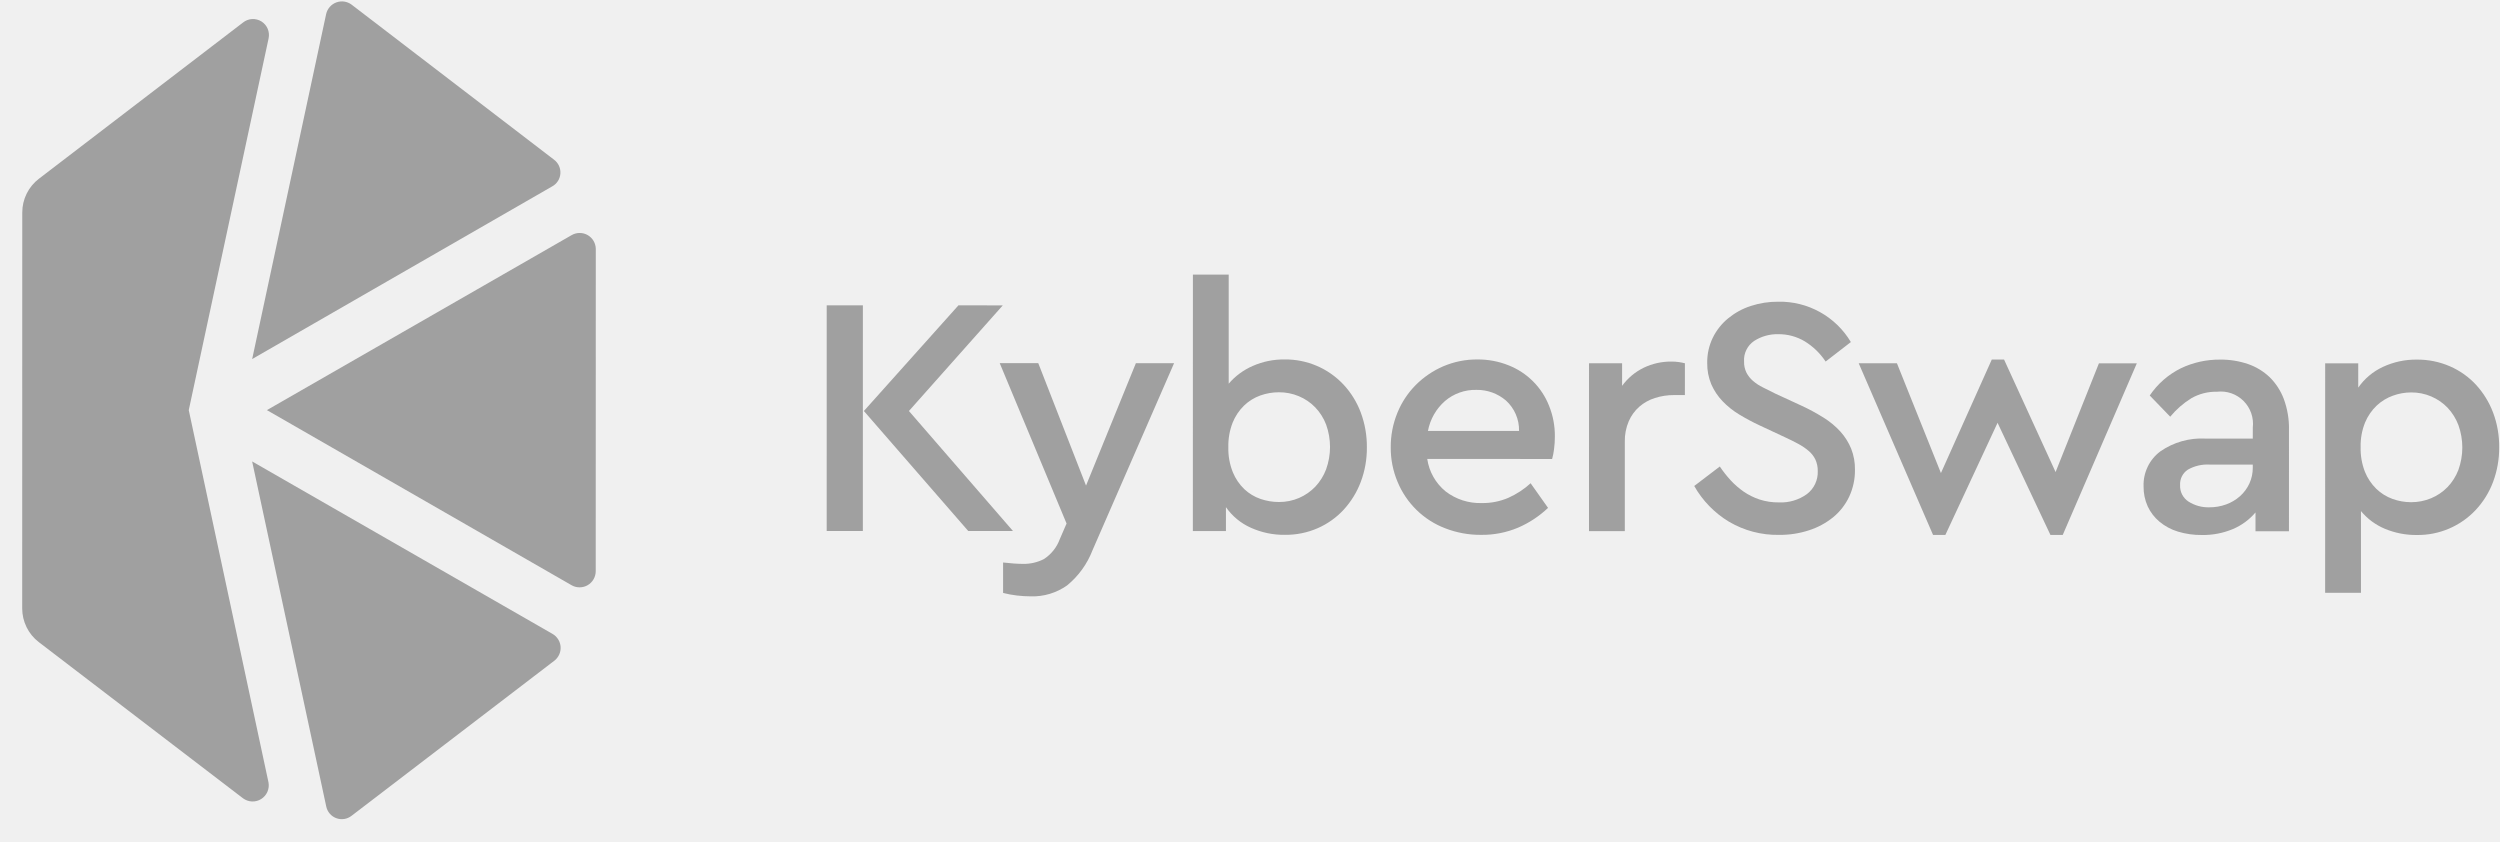
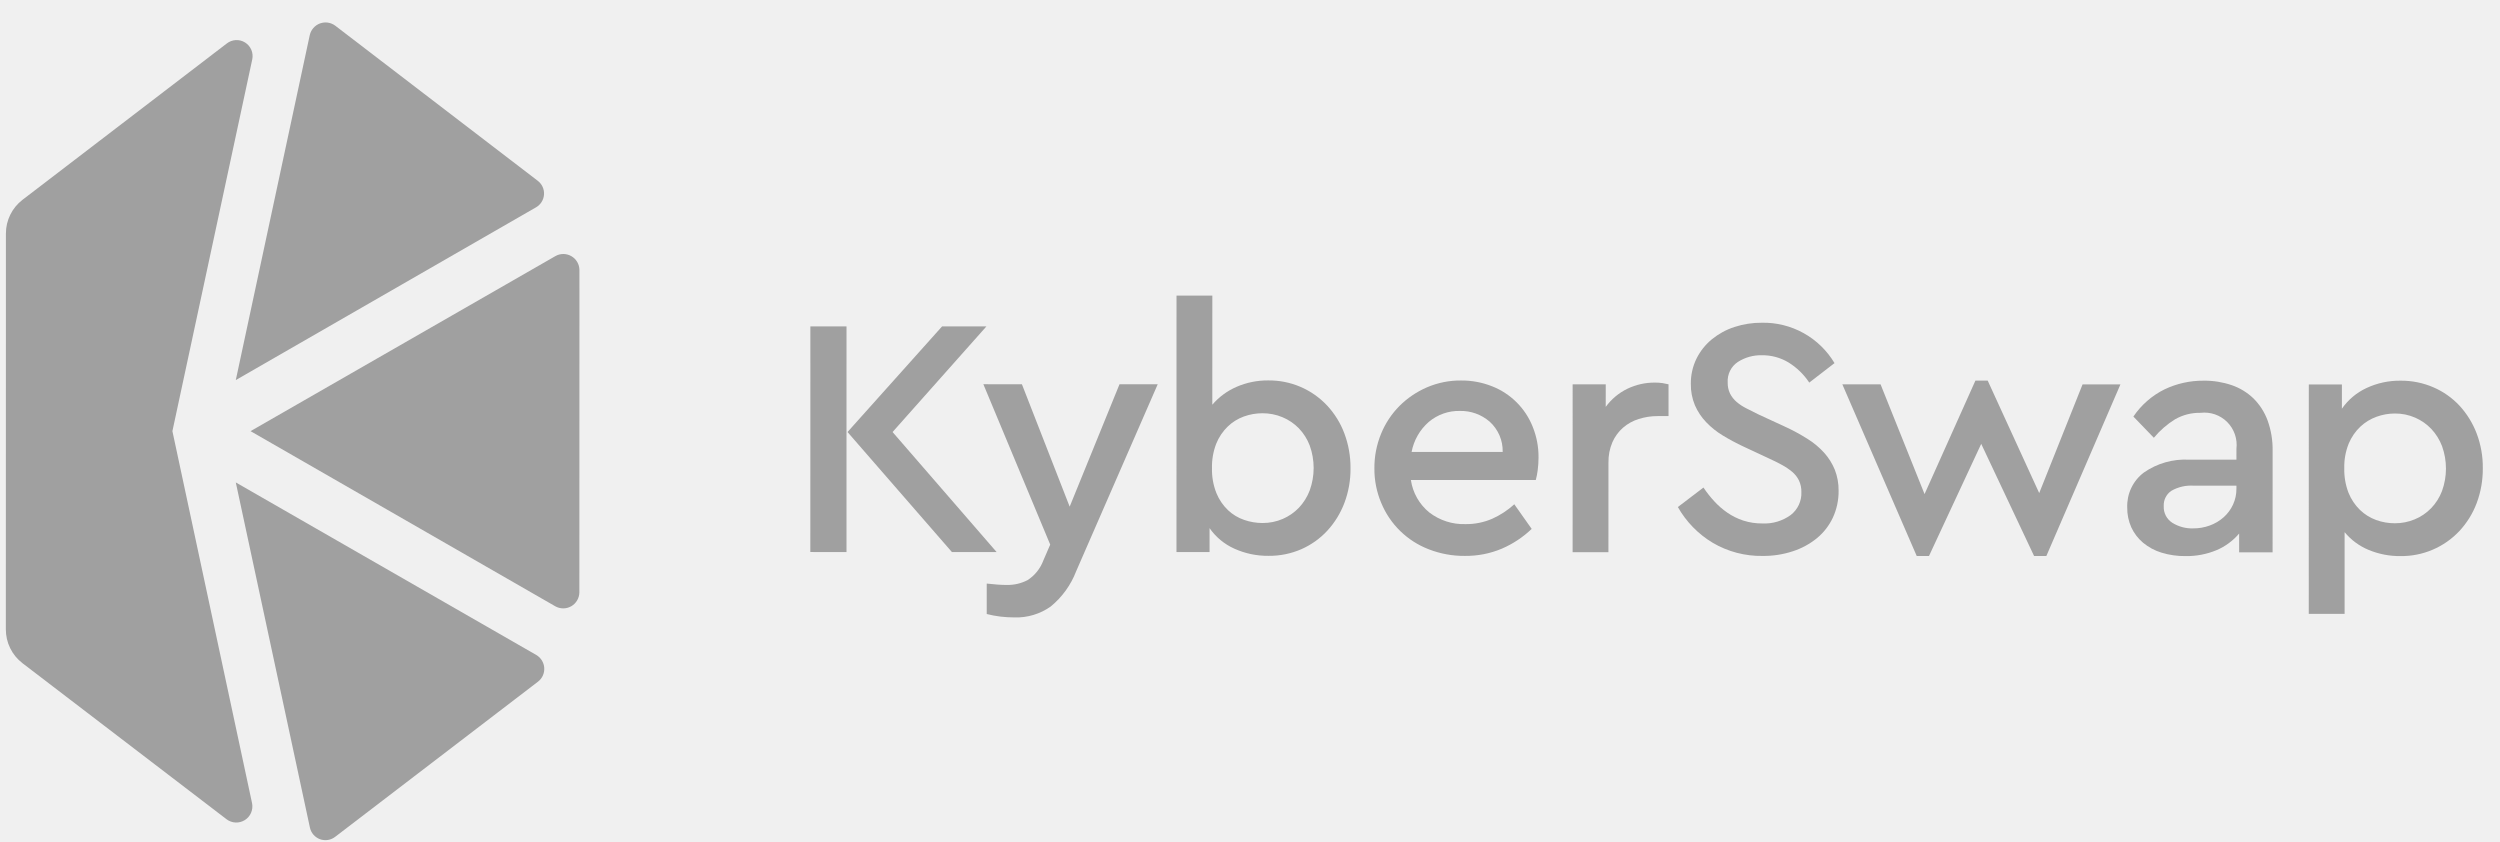
<svg xmlns="http://www.w3.org/2000/svg" width="107" height="36" viewBox="0 0 107 36" fill="none">
-   <g clip-path="url(#clip0_1931_9065)">
-     <path d="M11.423 17.553L24.466 25.049C24.57 25.108 24.688 25.139 24.808 25.138C24.928 25.138 25.046 25.107 25.15 25.047C25.254 24.987 25.34 24.901 25.401 24.798C25.462 24.695 25.495 24.577 25.497 24.457L25.5 10.654C25.498 10.533 25.465 10.415 25.405 10.312C25.344 10.208 25.257 10.122 25.153 10.062C25.049 10.002 24.931 9.971 24.811 9.971C24.691 9.971 24.573 10.002 24.468 10.062L11.423 17.553Z" fill="#A0A0A0" />
-     <path d="M23.709 6.832L15.05 0.2C14.958 0.13 14.85 0.085 14.735 0.068C14.621 0.051 14.504 0.063 14.396 0.103C14.287 0.143 14.19 0.209 14.114 0.296C14.038 0.383 13.984 0.488 13.959 0.601L10.793 15.367L23.638 7.975C23.738 7.92 23.822 7.84 23.882 7.744C23.943 7.647 23.978 7.537 23.985 7.423C23.992 7.309 23.97 7.195 23.922 7.092C23.874 6.989 23.8 6.899 23.709 6.832Z" fill="#A0A0A0" />
-     <path d="M15.044 34.918L23.725 28.279C23.815 28.21 23.886 28.12 23.933 28.017C23.98 27.914 24.001 27.801 23.994 27.688C23.987 27.575 23.953 27.466 23.893 27.369C23.834 27.273 23.753 27.192 23.655 27.135L10.792 19.75L13.963 34.517C13.986 34.63 14.038 34.736 14.113 34.823C14.188 34.911 14.284 34.978 14.393 35.018C14.501 35.058 14.617 35.07 14.731 35.053C14.845 35.035 14.953 34.989 15.044 34.918Z" fill="#A0A0A0" />
-     <path d="M8.079 17.553L11.496 1.644C11.525 1.506 11.512 1.362 11.457 1.232C11.402 1.103 11.309 0.993 11.19 0.918C11.07 0.844 10.931 0.808 10.79 0.815C10.65 0.823 10.515 0.874 10.405 0.961L1.664 7.651C1.443 7.821 1.263 8.039 1.14 8.29C1.016 8.54 0.953 8.816 0.953 9.095L0.95 26.039C0.95 26.318 1.014 26.594 1.137 26.844C1.26 27.095 1.439 27.314 1.661 27.483L10.399 34.166C10.511 34.249 10.645 34.297 10.784 34.303C10.922 34.309 11.06 34.273 11.178 34.199C11.296 34.125 11.389 34.018 11.445 33.89C11.501 33.762 11.517 33.621 11.491 33.484L8.079 17.553Z" fill="#A0A0A0" />
-     <path d="M76.107 12.913C76.731 12.9 77.348 13.053 77.894 13.357C78.441 13.66 78.897 14.103 79.217 14.64L78.137 15.474C77.906 15.125 77.602 14.83 77.246 14.611C76.901 14.405 76.507 14.298 76.106 14.303C75.745 14.295 75.389 14.394 75.084 14.588C74.94 14.684 74.823 14.816 74.746 14.972C74.669 15.127 74.634 15.3 74.646 15.474C74.641 15.638 74.676 15.801 74.748 15.949C74.817 16.083 74.912 16.202 75.025 16.3C75.154 16.411 75.296 16.505 75.449 16.579C75.614 16.662 75.795 16.752 75.989 16.849L77.07 17.347C77.407 17.501 77.734 17.677 78.048 17.874C78.319 18.042 78.565 18.246 78.779 18.482C78.969 18.696 79.122 18.941 79.231 19.206C79.342 19.491 79.397 19.794 79.392 20.099C79.398 20.501 79.313 20.898 79.143 21.262C78.982 21.602 78.748 21.902 78.457 22.14C78.15 22.387 77.801 22.576 77.427 22.696C77.014 22.831 76.583 22.897 76.149 22.893C75.395 22.908 74.652 22.713 74.002 22.33C73.382 21.957 72.869 21.43 72.513 20.8L73.608 19.966C73.746 20.173 73.9 20.369 74.068 20.552C74.237 20.736 74.425 20.9 74.63 21.042C74.84 21.186 75.068 21.299 75.309 21.379C75.576 21.465 75.855 21.507 76.135 21.503C76.565 21.524 76.99 21.397 77.339 21.145C77.49 21.029 77.61 20.88 77.69 20.708C77.77 20.536 77.808 20.347 77.8 20.157C77.803 19.988 77.768 19.821 77.698 19.667C77.628 19.523 77.528 19.396 77.405 19.294C77.267 19.179 77.118 19.078 76.96 18.994C76.789 18.901 76.597 18.806 76.383 18.708L75.318 18.21C75.017 18.07 74.725 17.914 74.441 17.742C74.178 17.584 73.938 17.392 73.725 17.171C73.523 16.96 73.36 16.715 73.243 16.447C73.123 16.157 73.063 15.846 73.069 15.532C73.063 15.157 73.146 14.786 73.31 14.449C73.468 14.13 73.692 13.848 73.967 13.623C74.253 13.389 74.58 13.21 74.931 13.096C75.311 12.972 75.708 12.91 76.107 12.913Z" fill="#A0A0A0" />
-     <path d="M87.979 20.204L89.834 15.55L91.456 15.551L88.285 22.896H87.759L85.496 18.096L83.261 22.896H82.735L79.553 15.549L81.189 15.549L83.072 20.247L85.248 15.389H85.774L87.979 20.204Z" fill="#A0A0A0" />
-     <path d="M95.018 15.391C95.425 15.386 95.83 15.45 96.216 15.581C96.562 15.7 96.878 15.892 97.143 16.145C97.41 16.409 97.617 16.729 97.749 17.082C97.902 17.501 97.977 17.945 97.968 18.392L97.967 22.738L96.535 22.738V21.933C96.274 22.241 95.944 22.484 95.572 22.642C95.151 22.819 94.699 22.906 94.243 22.898C93.894 22.903 93.546 22.853 93.213 22.752C92.924 22.664 92.656 22.52 92.424 22.327C92.21 22.148 92.038 21.923 91.92 21.669C91.801 21.402 91.741 21.112 91.745 20.82C91.734 20.53 91.794 20.243 91.919 19.981C92.043 19.72 92.23 19.493 92.461 19.32C93.025 18.928 93.704 18.735 94.389 18.771L96.419 18.772L96.42 18.303C96.444 18.096 96.421 17.885 96.353 17.687C96.285 17.489 96.172 17.31 96.025 17.162C95.877 17.014 95.698 16.901 95.501 16.833C95.303 16.764 95.093 16.742 94.886 16.766C94.502 16.758 94.124 16.854 93.791 17.044C93.448 17.257 93.142 17.524 92.885 17.835L92.009 16.927C92.344 16.431 92.802 16.03 93.339 15.764C93.863 15.513 94.437 15.386 95.018 15.391ZM94.564 21.713C94.808 21.715 95.05 21.672 95.28 21.589C95.497 21.51 95.698 21.391 95.871 21.238C96.041 21.087 96.178 20.903 96.273 20.696C96.371 20.483 96.421 20.25 96.419 20.016V19.884L94.579 19.884C94.25 19.864 93.923 19.94 93.637 20.103C93.529 20.174 93.443 20.273 93.385 20.388C93.327 20.504 93.301 20.633 93.308 20.762C93.301 20.902 93.331 21.041 93.395 21.166C93.46 21.29 93.555 21.396 93.673 21.471C93.939 21.639 94.25 21.723 94.564 21.713Z" fill="#A0A0A0" />
-     <path d="M103.446 15.391C103.93 15.387 104.41 15.484 104.855 15.677C105.278 15.86 105.658 16.129 105.972 16.467C106.288 16.812 106.536 17.214 106.702 17.653C106.881 18.127 106.97 18.631 106.965 19.138C106.97 19.647 106.88 20.154 106.702 20.631C106.536 21.073 106.286 21.478 105.964 21.823C105.641 22.168 105.251 22.441 104.817 22.626C104.383 22.811 103.916 22.904 103.444 22.898C102.976 22.904 102.512 22.814 102.079 22.635C101.679 22.469 101.325 22.208 101.049 21.874L101.049 25.371L99.516 25.371L99.517 15.551L100.933 15.552L100.933 16.59C101.199 16.207 101.563 15.902 101.985 15.705C102.442 15.492 102.941 15.384 103.446 15.391ZM103.197 16.796C102.931 16.796 102.666 16.843 102.416 16.935C102.158 17.027 101.922 17.172 101.722 17.359C101.508 17.563 101.339 17.81 101.225 18.083C101.091 18.418 101.026 18.776 101.035 19.137C101.026 19.497 101.088 19.855 101.218 20.191C101.328 20.466 101.495 20.715 101.707 20.923C101.905 21.114 102.141 21.261 102.4 21.354C102.655 21.447 102.925 21.494 103.197 21.494C103.49 21.495 103.78 21.438 104.051 21.325C104.314 21.216 104.553 21.054 104.752 20.85C104.956 20.637 105.115 20.386 105.22 20.111C105.443 19.491 105.443 18.813 105.22 18.194C105.116 17.919 104.96 17.668 104.76 17.454C104.563 17.248 104.327 17.084 104.066 16.972C103.792 16.853 103.496 16.793 103.197 16.796Z" fill="#A0A0A0" />
-     <path d="M36.93 22.727L35.382 22.727L35.383 13.068L36.931 13.069L36.93 22.727ZM38.902 17.591L43.356 22.728L41.442 22.728L36.974 17.591L41.021 13.069L42.919 13.07L38.902 17.591Z" fill="#A0A0A0" />
-     <path d="M46.76 23.549C46.534 24.138 46.159 24.657 45.671 25.056C45.217 25.377 44.671 25.542 44.115 25.524C43.915 25.523 43.715 25.511 43.516 25.487C43.319 25.464 43.124 25.427 42.932 25.378V24.075C43.108 24.094 43.264 24.109 43.4 24.119C43.536 24.129 43.668 24.133 43.794 24.134C44.101 24.139 44.404 24.069 44.678 23.929C44.99 23.727 45.229 23.43 45.357 23.08L45.649 22.407L42.788 15.543L44.438 15.543L46.482 20.783L48.616 15.544L50.251 15.544L46.76 23.549Z" fill="#A0A0A0" />
-     <path d="M52.588 16.423C52.869 16.094 53.221 15.834 53.618 15.662C54.048 15.473 54.514 15.378 54.983 15.384C55.455 15.379 55.922 15.472 56.355 15.657C56.789 15.842 57.18 16.116 57.502 16.46C57.824 16.805 58.074 17.211 58.24 17.653C58.418 18.13 58.507 18.636 58.502 19.146C58.507 19.653 58.418 20.157 58.239 20.631C58.073 21.069 57.825 21.471 57.509 21.816C57.197 22.153 56.819 22.422 56.399 22.606C55.957 22.799 55.479 22.896 54.997 22.891C54.491 22.898 53.99 22.793 53.529 22.584C53.103 22.393 52.737 22.089 52.47 21.706V22.73L51.054 22.73L51.056 11.754L52.589 11.754L52.588 16.423ZM54.735 16.789C54.463 16.789 54.194 16.836 53.938 16.928C53.68 17.021 53.443 17.168 53.245 17.359C53.033 17.566 52.866 17.816 52.756 18.091C52.626 18.427 52.564 18.785 52.573 19.145C52.564 19.508 52.629 19.868 52.763 20.206C52.874 20.482 53.044 20.732 53.259 20.938C53.458 21.125 53.694 21.267 53.952 21.355C54.204 21.441 54.468 21.486 54.734 21.486C55.032 21.489 55.329 21.429 55.603 21.311C55.864 21.198 56.1 21.034 56.297 20.828C56.497 20.614 56.653 20.363 56.757 20.089C56.981 19.47 56.981 18.792 56.758 18.172C56.653 17.897 56.494 17.645 56.29 17.433C56.091 17.228 55.853 17.067 55.589 16.957C55.319 16.844 55.028 16.787 54.735 16.789Z" fill="#A0A0A0" />
-     <path d="M63.234 15.385C63.689 15.381 64.14 15.465 64.563 15.634C64.956 15.788 65.313 16.021 65.612 16.32C65.911 16.618 66.145 16.975 66.3 17.368C66.468 17.784 66.552 18.229 66.548 18.678C66.549 18.864 66.537 19.05 66.512 19.234C66.495 19.373 66.468 19.509 66.431 19.644L61.086 19.643C61.165 20.189 61.447 20.686 61.875 21.034C62.318 21.374 62.865 21.549 63.423 21.531C63.814 21.537 64.202 21.46 64.561 21.305C64.909 21.149 65.23 20.939 65.511 20.683L66.256 21.737C65.881 22.094 65.446 22.381 64.971 22.585C64.472 22.794 63.935 22.899 63.394 22.892C62.864 22.897 62.338 22.8 61.845 22.607C61.39 22.432 60.975 22.166 60.627 21.825C60.278 21.483 60.002 21.075 59.816 20.623C59.619 20.156 59.519 19.653 59.524 19.145C59.52 18.639 59.617 18.136 59.809 17.667C59.99 17.221 60.258 16.816 60.597 16.475C60.935 16.137 61.334 15.866 61.773 15.677C62.235 15.48 62.732 15.38 63.234 15.385ZM63.19 16.687C62.698 16.675 62.22 16.844 61.846 17.163C61.466 17.496 61.209 17.947 61.116 18.443L65.015 18.444C65.021 18.199 64.973 17.956 64.876 17.731C64.779 17.506 64.635 17.305 64.453 17.141C64.101 16.84 63.652 16.679 63.19 16.687Z" fill="#A0A0A0" />
-     <path d="M71.529 15.475C71.639 15.474 71.749 15.481 71.858 15.497C71.951 15.511 72.035 15.528 72.114 15.548L72.113 16.909L71.646 16.909C71.371 16.908 71.097 16.95 70.835 17.033C70.588 17.11 70.359 17.237 70.163 17.406C69.969 17.578 69.815 17.79 69.711 18.028C69.594 18.303 69.536 18.6 69.542 18.899L69.542 22.733L68.009 22.733L68.01 15.547L69.426 15.548L69.426 16.514C69.667 16.183 69.986 15.916 70.353 15.738C70.721 15.562 71.123 15.472 71.529 15.475Z" fill="#A0A0A0" />
+   <g clip-path="url(#clip0_2165_3970)">
+     <path d="M10.723 18.453L23.766 25.949C23.87 26.008 23.988 26.039 24.108 26.039C24.228 26.038 24.346 26.007 24.45 25.947C24.554 25.887 24.64 25.802 24.701 25.698C24.762 25.595 24.795 25.477 24.797 25.357L24.8 11.554C24.798 11.434 24.766 11.316 24.705 11.212C24.644 11.108 24.557 11.022 24.453 10.963C24.349 10.903 24.231 10.871 24.111 10.871C23.991 10.871 23.873 10.902 23.769 10.962L10.723 18.453Z" fill="#A0A0A0" />
+     <path d="M23.008 7.732L14.349 1.1C14.257 1.031 14.149 0.985 14.034 0.968C13.92 0.951 13.803 0.964 13.695 1.003C13.586 1.043 13.49 1.11 13.413 1.197C13.337 1.284 13.284 1.388 13.258 1.501L10.092 16.267L22.938 8.876C23.037 8.82 23.121 8.74 23.181 8.644C23.242 8.547 23.277 8.437 23.284 8.323C23.291 8.209 23.27 8.096 23.221 7.992C23.173 7.889 23.1 7.8 23.008 7.732Z" fill="#A0A0A0" />
+     <path d="M14.344 35.817L23.024 29.177C23.114 29.108 23.186 29.019 23.233 28.916C23.28 28.813 23.301 28.7 23.294 28.587C23.287 28.474 23.252 28.364 23.193 28.268C23.134 28.171 23.052 28.091 22.955 28.034L10.092 20.648L13.263 35.415C13.286 35.529 13.338 35.634 13.413 35.722C13.488 35.809 13.584 35.876 13.692 35.917C13.8 35.957 13.917 35.969 14.031 35.951C14.145 35.934 14.253 35.887 14.344 35.817Z" fill="#A0A0A0" />
+     <path d="M7.379 18.453L10.796 2.544C10.825 2.406 10.812 2.263 10.757 2.133C10.702 2.003 10.609 1.893 10.489 1.819C10.37 1.744 10.231 1.708 10.09 1.716C9.95 1.724 9.815 1.775 9.705 1.862L0.964 8.551C0.742 8.721 0.563 8.94 0.44 9.19C0.316 9.441 0.252 9.716 0.253 9.996L0.25 26.939C0.25 27.218 0.313 27.494 0.437 27.745C0.56 27.995 0.739 28.214 0.961 28.384L9.699 35.066C9.81 35.15 9.944 35.198 10.083 35.204C10.222 35.21 10.36 35.173 10.478 35.1C10.596 35.026 10.689 34.918 10.745 34.79C10.8 34.663 10.816 34.521 10.79 34.384L7.379 18.453Z" fill="#A0A0A0" />
+     <path d="M75.406 13.813C76.031 13.8 76.647 13.954 77.194 14.257C77.74 14.56 78.197 15.003 78.517 15.541L77.436 16.375C77.205 16.025 76.901 15.731 76.545 15.511C76.201 15.305 75.807 15.199 75.406 15.204C75.045 15.196 74.689 15.295 74.384 15.489C74.239 15.584 74.122 15.716 74.045 15.872C73.968 16.028 73.934 16.201 73.945 16.374C73.941 16.538 73.976 16.702 74.048 16.85C74.117 16.983 74.211 17.102 74.325 17.201C74.454 17.311 74.596 17.405 74.748 17.479C74.914 17.562 75.094 17.652 75.289 17.75L76.369 18.248C76.707 18.401 77.034 18.578 77.348 18.775C77.618 18.942 77.865 19.146 78.078 19.382C78.269 19.596 78.422 19.841 78.531 20.107C78.641 20.391 78.696 20.694 78.692 20.999C78.698 21.401 78.612 21.799 78.443 22.163C78.282 22.503 78.047 22.803 77.756 23.041C77.45 23.288 77.101 23.476 76.727 23.596C76.314 23.731 75.882 23.798 75.448 23.794C74.695 23.808 73.952 23.613 73.302 23.23C72.682 22.858 72.169 22.331 71.812 21.701L72.908 20.867C73.046 21.074 73.2 21.269 73.368 21.452C73.536 21.636 73.725 21.801 73.93 21.942C74.139 22.086 74.368 22.2 74.609 22.279C74.876 22.365 75.154 22.407 75.434 22.404C75.865 22.424 76.289 22.298 76.639 22.045C76.789 21.93 76.91 21.78 76.99 21.608C77.07 21.436 77.107 21.247 77.099 21.058C77.103 20.889 77.068 20.721 76.997 20.567C76.927 20.424 76.828 20.296 76.705 20.194C76.567 20.079 76.418 19.979 76.259 19.894C76.089 19.801 75.897 19.706 75.683 19.609L74.617 19.111C74.317 18.971 74.024 18.814 73.741 18.642C73.478 18.485 73.237 18.293 73.025 18.071C72.823 17.86 72.66 17.615 72.543 17.347C72.422 17.058 72.363 16.746 72.368 16.433C72.363 16.058 72.445 15.686 72.61 15.349C72.768 15.03 72.992 14.749 73.266 14.523C73.553 14.289 73.88 14.11 74.231 13.996C74.61 13.872 75.007 13.81 75.406 13.813Z" fill="#A0A0A0" />
+     <path d="M87.278 21.104L89.134 16.451L90.755 16.451L87.584 23.797H87.059L84.796 18.997L82.561 23.796H82.035L78.852 16.449L80.488 16.449L82.371 21.147L84.548 16.289H85.073L87.278 21.104Z" fill="#A0A0A0" />
+     <path d="M94.318 16.293C94.725 16.288 95.13 16.353 95.516 16.484C95.862 16.602 96.178 16.794 96.443 17.047C96.711 17.311 96.917 17.631 97.049 17.984C97.202 18.403 97.276 18.848 97.268 19.294L97.267 23.64L95.835 23.64V22.835C95.574 23.144 95.244 23.387 94.872 23.545C94.451 23.721 93.999 23.808 93.543 23.801C93.194 23.805 92.847 23.756 92.513 23.654C92.225 23.567 91.957 23.422 91.724 23.23C91.51 23.05 91.338 22.825 91.22 22.571C91.101 22.304 91.041 22.015 91.045 21.722C91.035 21.433 91.094 21.145 91.219 20.884C91.343 20.622 91.529 20.395 91.761 20.222C92.325 19.83 93.004 19.637 93.689 19.674L95.719 19.674L95.72 19.206C95.744 18.998 95.721 18.787 95.653 18.59C95.585 18.392 95.473 18.212 95.325 18.064C95.177 17.916 94.998 17.804 94.801 17.735C94.604 17.667 94.393 17.644 94.186 17.669C93.802 17.66 93.424 17.756 93.091 17.947C92.748 18.159 92.442 18.426 92.185 18.737L91.309 17.829C91.644 17.333 92.102 16.932 92.639 16.666C93.163 16.416 93.737 16.288 94.318 16.293ZM93.864 22.615C94.108 22.617 94.35 22.575 94.58 22.491C94.797 22.412 94.998 22.293 95.171 22.14C95.341 21.989 95.478 21.805 95.573 21.598C95.671 21.385 95.721 21.153 95.719 20.918V20.786L93.879 20.786C93.55 20.766 93.223 20.842 92.937 21.005C92.829 21.077 92.743 21.175 92.685 21.291C92.627 21.406 92.601 21.535 92.608 21.664C92.601 21.804 92.631 21.943 92.695 22.068C92.76 22.193 92.855 22.298 92.973 22.374C93.24 22.541 93.55 22.625 93.864 22.615Z" fill="#A0A0A0" />
+     <path d="M102.746 16.293C103.23 16.289 103.71 16.386 104.155 16.579C104.578 16.762 104.958 17.031 105.272 17.369C105.588 17.714 105.836 18.117 106.002 18.555C106.181 19.029 106.27 19.533 106.264 20.04C106.269 20.55 106.18 21.056 106.002 21.533C105.836 21.975 105.585 22.381 105.264 22.726C104.941 23.07 104.551 23.343 104.117 23.528C103.683 23.713 103.216 23.806 102.744 23.801C102.276 23.806 101.811 23.716 101.379 23.537C100.979 23.372 100.625 23.11 100.349 22.776L100.349 26.273L98.815 26.273L98.817 16.454L100.233 16.454L100.233 17.493C100.499 17.11 100.863 16.804 101.285 16.608C101.742 16.394 102.241 16.287 102.746 16.293ZM102.497 17.698C102.23 17.699 101.966 17.746 101.716 17.837C101.458 17.93 101.222 18.074 101.022 18.262C100.808 18.465 100.639 18.712 100.525 18.986C100.391 19.32 100.326 19.679 100.335 20.039C100.326 20.399 100.388 20.757 100.517 21.093C100.628 21.369 100.794 21.618 101.007 21.825C101.205 22.016 101.441 22.163 101.7 22.257C101.955 22.349 102.225 22.396 102.496 22.396C102.789 22.398 103.08 22.34 103.35 22.228C103.614 22.119 103.853 21.957 104.052 21.752C104.256 21.54 104.415 21.288 104.519 21.013C104.743 20.394 104.743 19.715 104.52 19.096C104.416 18.822 104.26 18.571 104.059 18.357C103.863 18.151 103.627 17.987 103.366 17.874C103.092 17.755 102.796 17.695 102.497 17.698Z" fill="#A0A0A0" />
+     <path d="M36.23 23.628L34.682 23.627L34.684 13.969L36.231 13.969L36.23 23.628ZM38.202 18.491L42.656 23.629L40.742 23.628L36.274 18.491L40.321 13.97L42.219 13.97L38.202 18.491Z" fill="#A0A0A0" />
+     <path d="M46.059 24.451C45.833 25.04 45.458 25.559 44.971 25.958C44.517 26.28 43.97 26.444 43.415 26.426C43.215 26.426 43.015 26.413 42.816 26.39C42.619 26.366 42.424 26.33 42.232 26.28V24.977C42.407 24.997 42.563 25.011 42.699 25.021C42.836 25.031 42.967 25.036 43.093 25.036C43.401 25.042 43.704 24.971 43.977 24.831C44.29 24.63 44.528 24.332 44.657 23.983L44.949 23.309L42.088 16.445L43.738 16.446L45.782 21.685L47.915 16.446L49.55 16.447L46.059 24.451Z" fill="#A0A0A0" />
+     <path d="M51.887 17.321C52.169 16.993 52.521 16.733 52.917 16.56C53.347 16.372 53.813 16.277 54.283 16.282C54.754 16.277 55.221 16.37 55.655 16.555C56.089 16.74 56.479 17.014 56.802 17.358C57.123 17.704 57.374 18.109 57.539 18.551C57.718 19.029 57.806 19.535 57.802 20.044C57.807 20.551 57.718 21.055 57.539 21.529C57.373 21.968 57.125 22.37 56.808 22.715C56.496 23.052 56.118 23.32 55.699 23.505C55.256 23.698 54.778 23.795 54.296 23.79C53.791 23.796 53.289 23.691 52.828 23.482C52.403 23.291 52.036 22.988 51.769 22.604V23.628L50.353 23.628L50.355 12.652L51.888 12.653L51.887 17.321ZM54.034 17.687C53.763 17.687 53.493 17.734 53.238 17.826C52.979 17.919 52.743 18.067 52.545 18.258C52.332 18.465 52.166 18.714 52.055 18.989C51.925 19.325 51.864 19.683 51.873 20.043C51.864 20.406 51.928 20.767 52.062 21.104C52.174 21.381 52.343 21.63 52.559 21.836C52.757 22.023 52.994 22.165 53.252 22.253C53.504 22.34 53.767 22.384 54.033 22.385C54.332 22.387 54.628 22.328 54.903 22.209C55.164 22.097 55.4 21.933 55.597 21.727C55.797 21.513 55.953 21.262 56.057 20.988C56.28 20.368 56.28 19.69 56.057 19.071C55.953 18.795 55.794 18.544 55.59 18.331C55.391 18.127 55.152 17.965 54.889 17.856C54.618 17.743 54.328 17.686 54.034 17.687Z" fill="#A0A0A0" />
+     <path d="M62.534 16.285C62.989 16.281 63.44 16.366 63.863 16.534C64.256 16.688 64.613 16.922 64.912 17.22C65.211 17.519 65.445 17.875 65.601 18.269C65.769 18.685 65.853 19.13 65.849 19.578C65.849 19.765 65.837 19.95 65.812 20.135C65.795 20.273 65.768 20.41 65.732 20.544L60.386 20.543C60.465 21.09 60.747 21.586 61.175 21.934C61.618 22.274 62.165 22.45 62.723 22.432C63.114 22.437 63.502 22.36 63.862 22.205C64.209 22.05 64.53 21.84 64.812 21.583L65.556 22.637C65.182 22.995 64.747 23.282 64.271 23.486C63.772 23.695 63.235 23.799 62.694 23.793C62.164 23.797 61.639 23.701 61.145 23.507C60.69 23.332 60.276 23.066 59.927 22.725C59.578 22.384 59.302 21.975 59.116 21.524C58.919 21.056 58.82 20.553 58.824 20.046C58.82 19.539 58.917 19.037 59.109 18.568C59.29 18.122 59.559 17.716 59.897 17.375C60.236 17.037 60.635 16.767 61.073 16.578C61.535 16.38 62.032 16.28 62.534 16.285ZM62.49 17.588C61.999 17.575 61.52 17.745 61.146 18.063C60.767 18.396 60.51 18.847 60.416 19.344L64.315 19.344C64.321 19.099 64.274 18.856 64.177 18.631C64.079 18.406 63.935 18.205 63.753 18.042C63.401 17.741 62.952 17.579 62.49 17.588Z" fill="#A0A0A0" />
+     <path d="M70.829 16.375C70.939 16.374 71.049 16.381 71.158 16.397C71.25 16.412 71.335 16.429 71.413 16.448L71.413 17.809L70.946 17.809C70.671 17.808 70.397 17.85 70.135 17.934C69.888 18.01 69.659 18.137 69.463 18.307C69.269 18.478 69.114 18.691 69.01 18.929C68.893 19.204 68.836 19.5 68.842 19.799L68.841 23.634L67.308 23.633L67.309 16.448L68.726 16.448L68.725 17.414C68.966 17.083 69.285 16.817 69.653 16.638C70.02 16.462 70.422 16.372 70.829 16.375Z" fill="#A0A0A0" />
  </g>
  <defs>
-     <clipPath id="clip0_1931_9065">
-       <rect width="106.05" height="35" fill="white" transform="translate(0.950195 0.0605469)" />
+     <clipPath id="clip0_2165_3970">
+       <rect width="106.05" height="35" fill="white" transform="translate(0.25 0.960938)" />
    </clipPath>
  </defs>
</svg>
